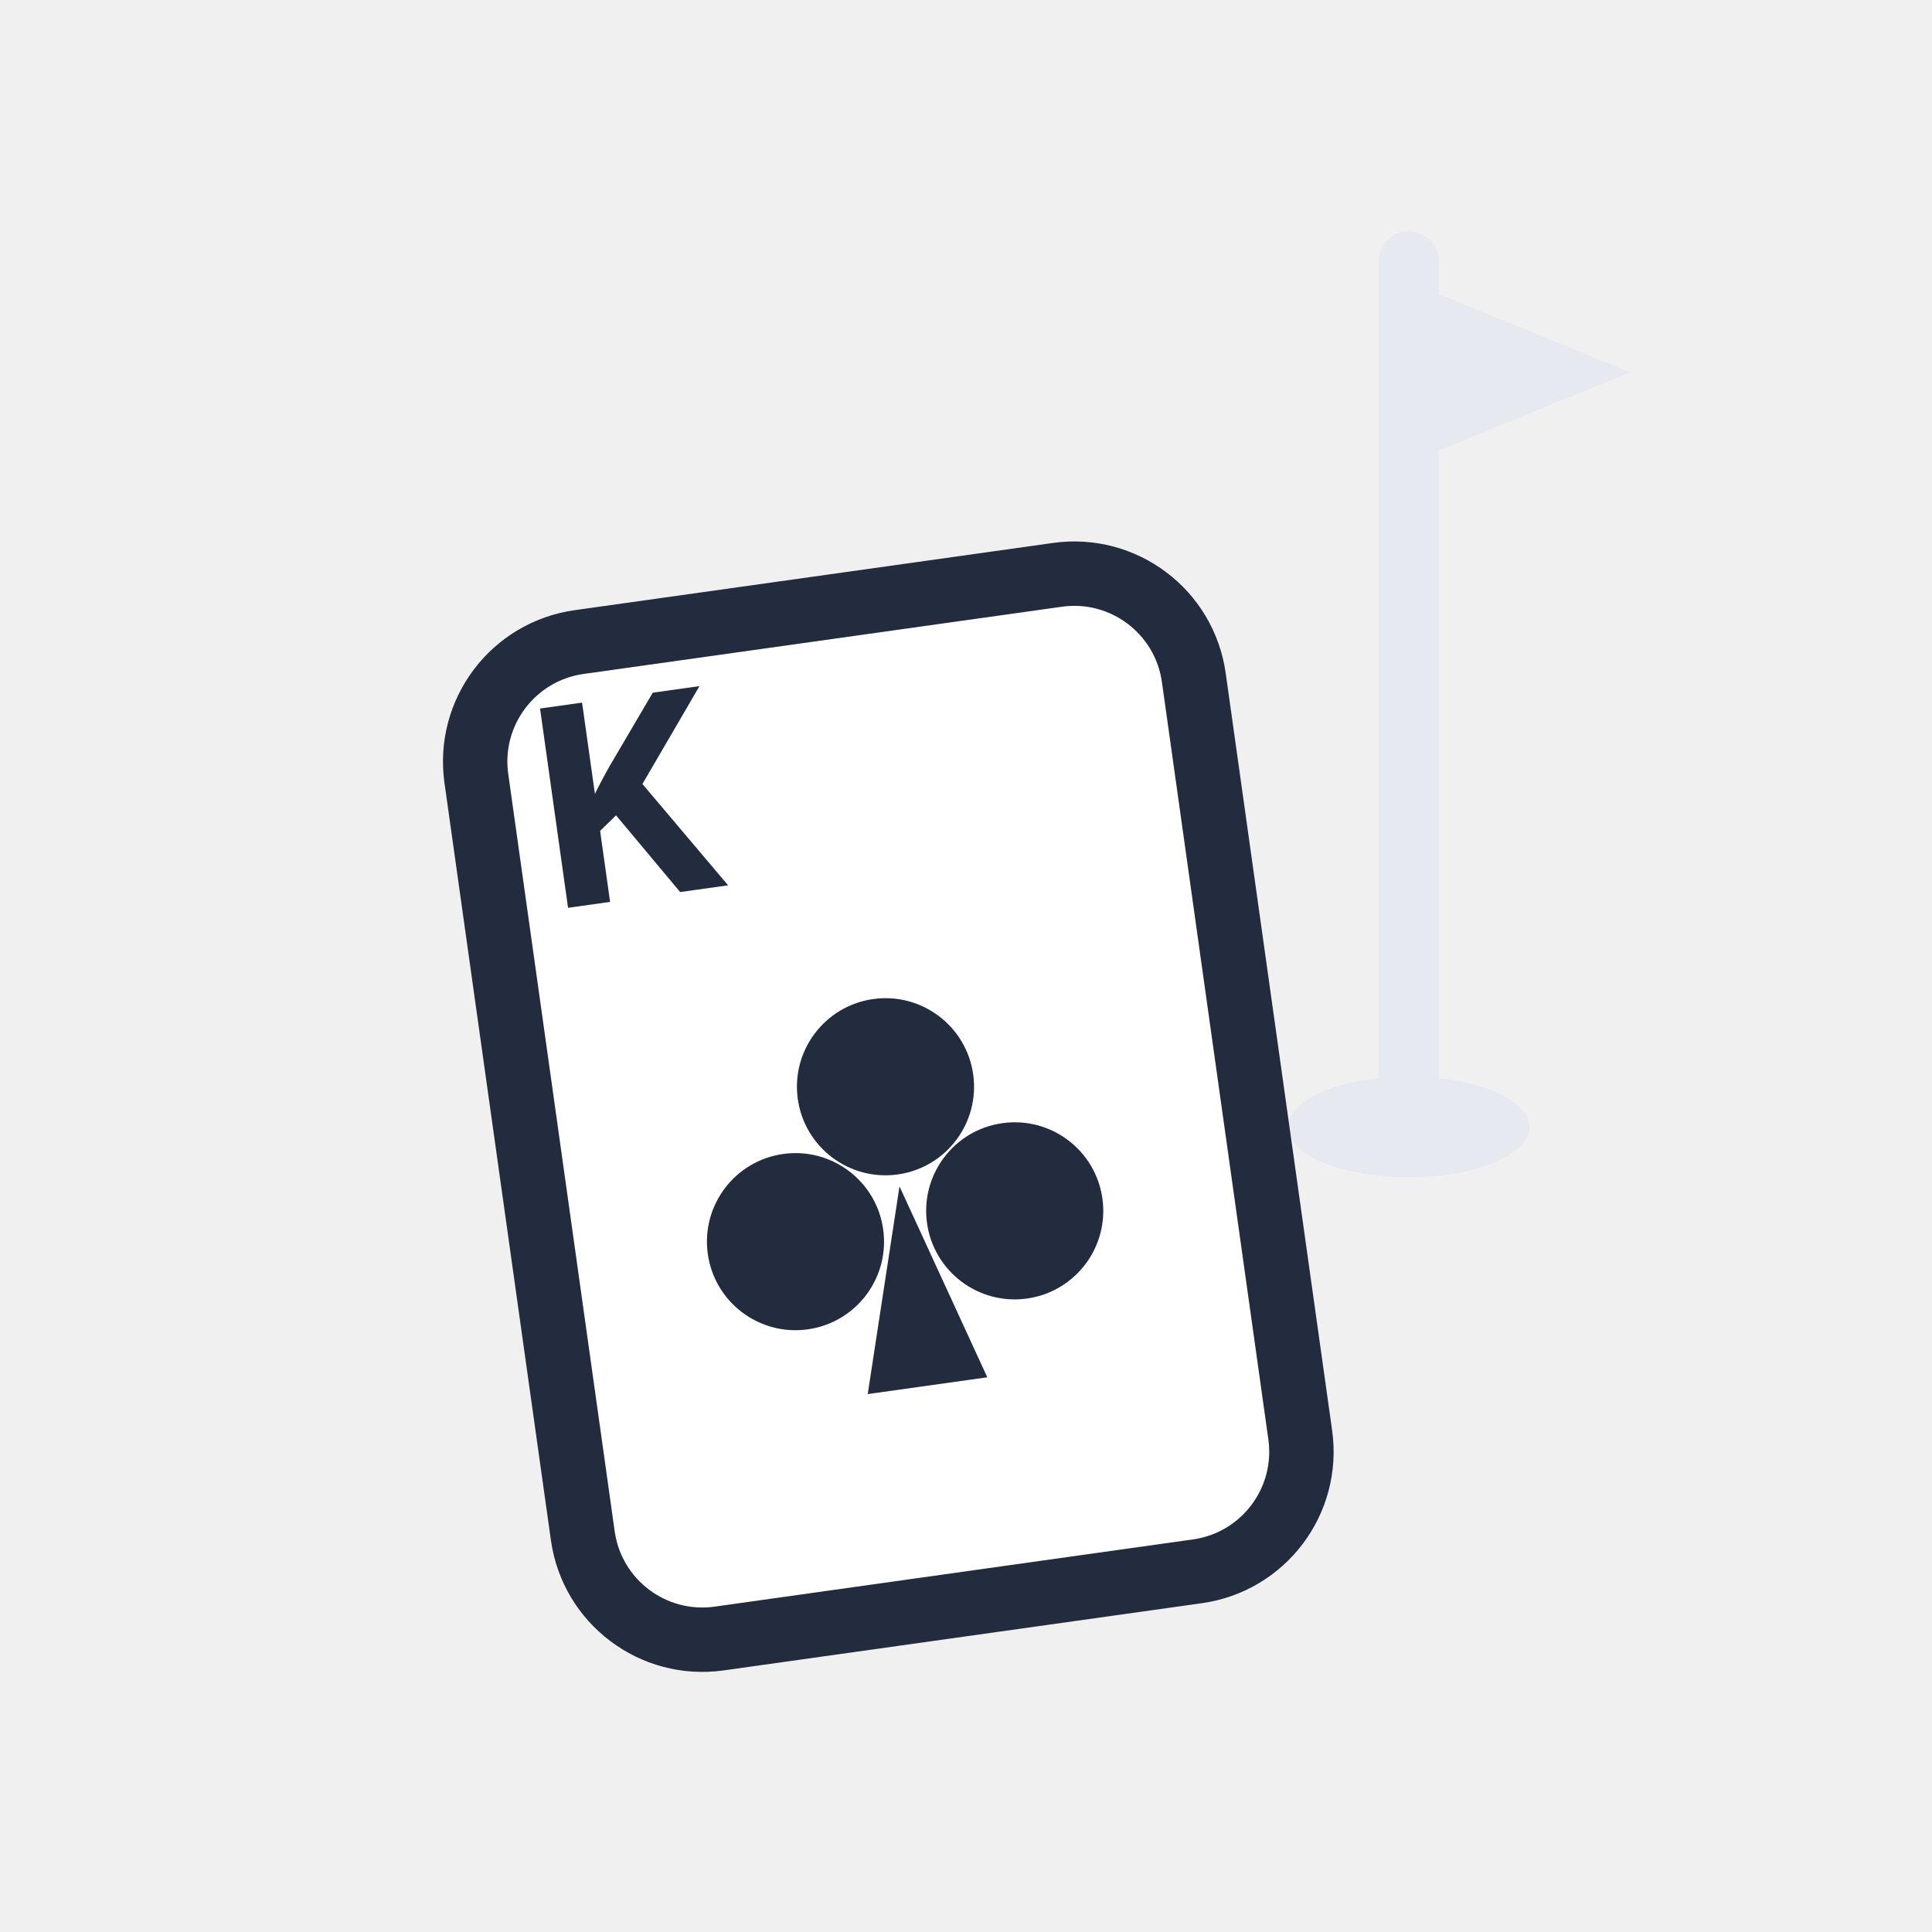
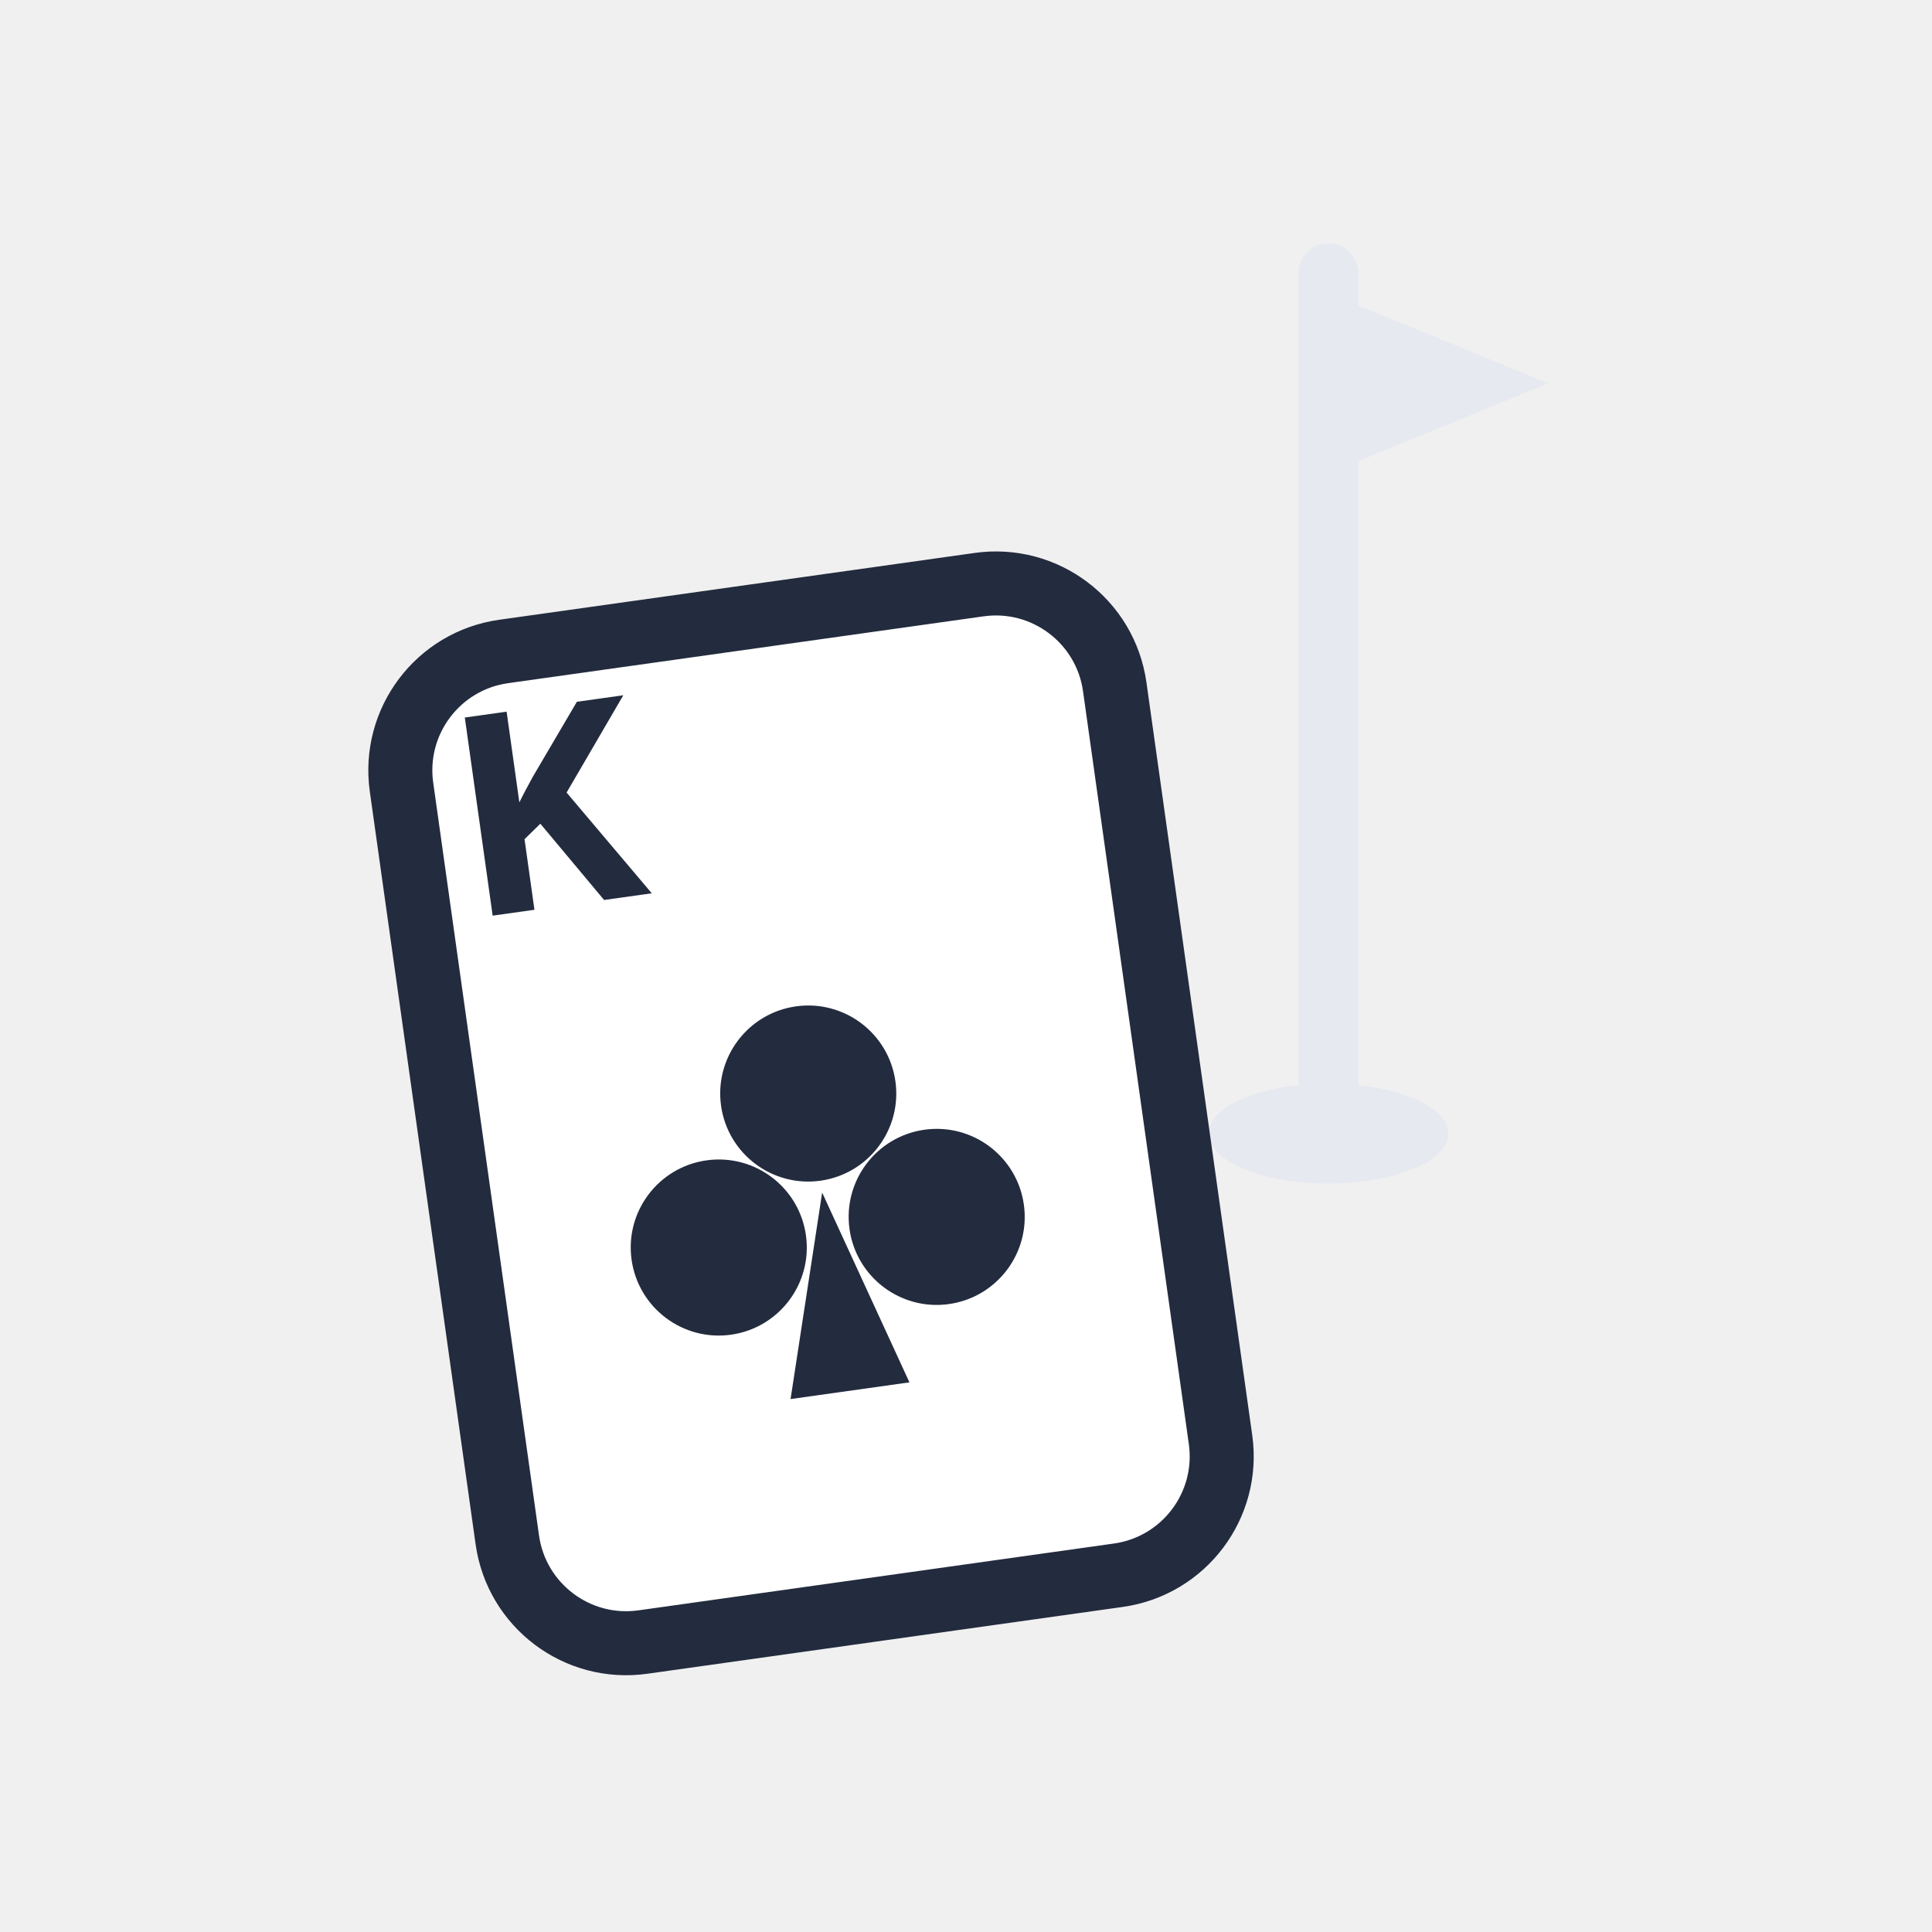
<svg xmlns="http://www.w3.org/2000/svg" width="96" height="96" viewBox="0 0 96 96" fill="none">
-   <line x1="70" y1="13" x2="70" y2="55" stroke="#E7E9F0" stroke-width="3" stroke-linecap="round" />
-   <path d="M70 14 L81 18.5 L70 23 Z" fill="#E7E9F0" />
-   <ellipse cx="70" cy="56" rx="6" ry="2.5" fill="#E7E9F0" />
-   <g transform="rotate(-8 44 54)">
-     <rect x="26" y="30" width="36" height="50" rx="6" fill="#fff" stroke="#232B3E" stroke-width="3.2" stroke-linejoin="round" />
-     <text x="33" y="43" font-family="system-ui, sans-serif" font-size="14" font-weight="800" fill="#232B3E" text-anchor="middle">K</text>
-     <g fill="#232B3E">
-       <circle cx="44" cy="54" r="4.4" />
-       <circle cx="38.5" cy="61" r="4.4" />
-       <circle cx="49.5" cy="61" r="4.4" />
-       <path d="M44 59 L41 69 L47 69 Z" />
+   <g transform="translate(-3.58 0.655) scale(0.99411)">
+     <line x1="70" y1="13" x2="70" y2="55" stroke="#E7E9F0" stroke-width="3" stroke-linecap="round" />
+     <path d="M70 14 L81 18.5 L70 23 Z" fill="#E7E9F0" />
+     <ellipse cx="70" cy="56" rx="6" ry="2.5" fill="#E7E9F0" />
+     <g transform="rotate(-8 44 54)">
+       <rect x="26" y="30" width="36" height="50" rx="6" fill="#fff" stroke="#232B3E" stroke-width="3.2" stroke-linejoin="round" />
+       <text x="33" y="43" font-family="system-ui, sans-serif" font-size="14" font-weight="800" fill="#232B3E" text-anchor="middle">K</text>
+       <g fill="#232B3E">
+         <circle cx="44" cy="54" r="4.4" />
+         <circle cx="38.5" cy="61" r="4.4" />
+         <circle cx="49.5" cy="61" r="4.4" />
+         <path d="M44 59 L41 69 L47 69 Z" />
+       </g>
    </g>
  </g>
</svg>
